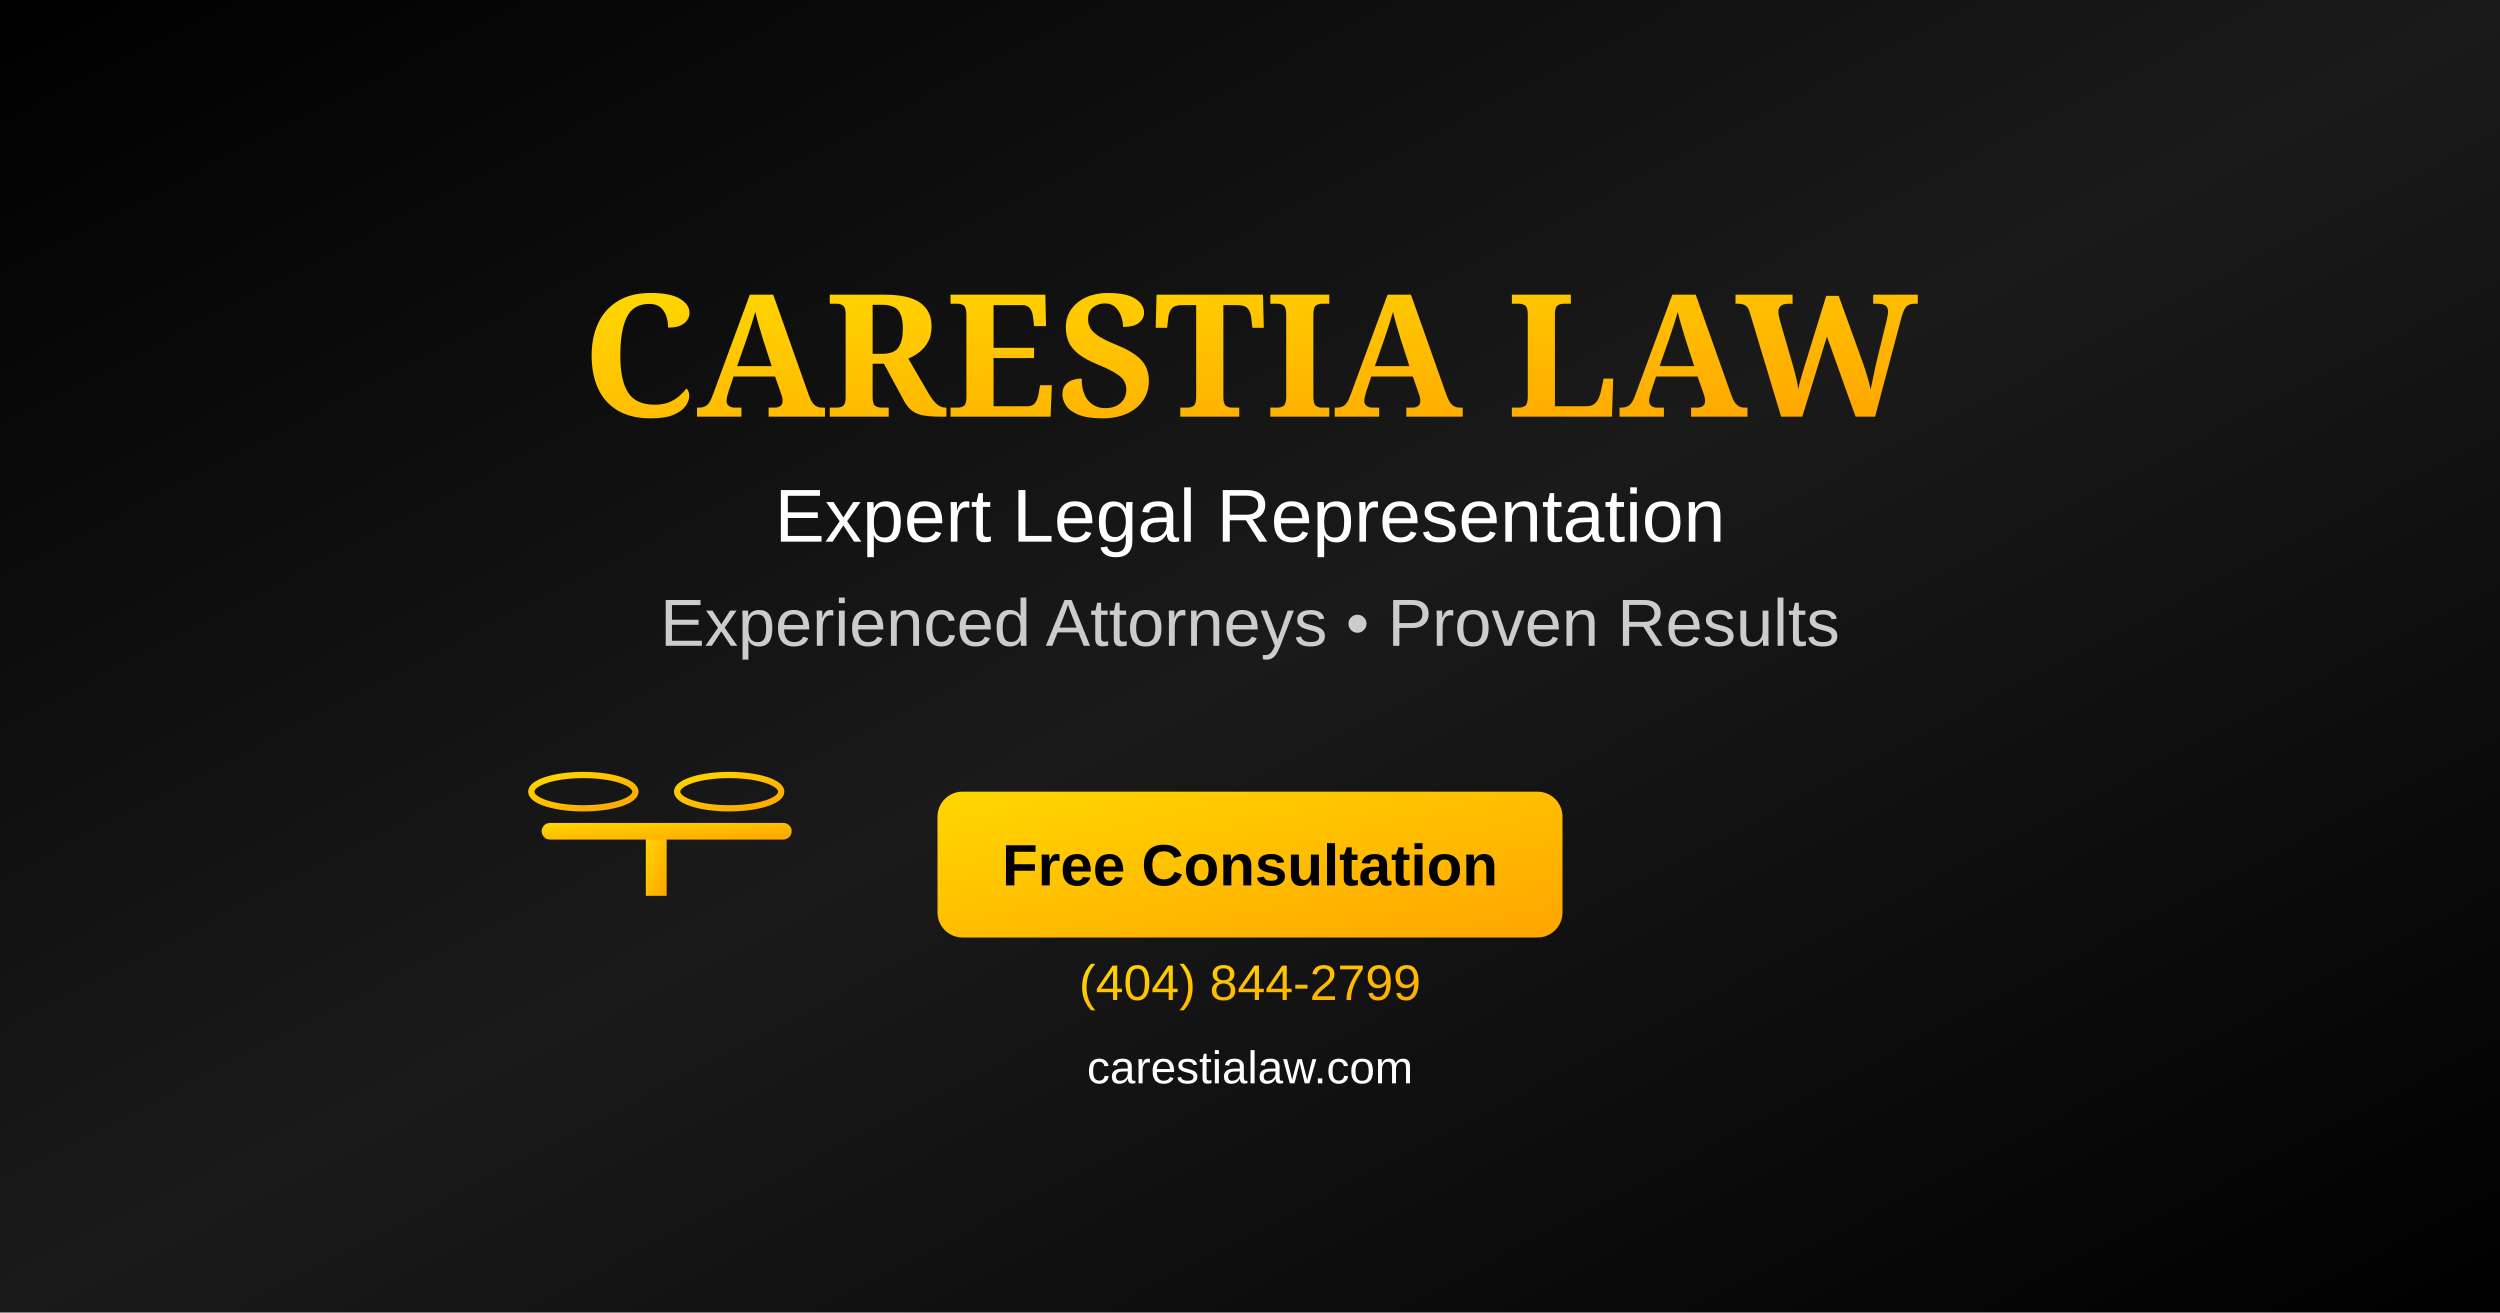
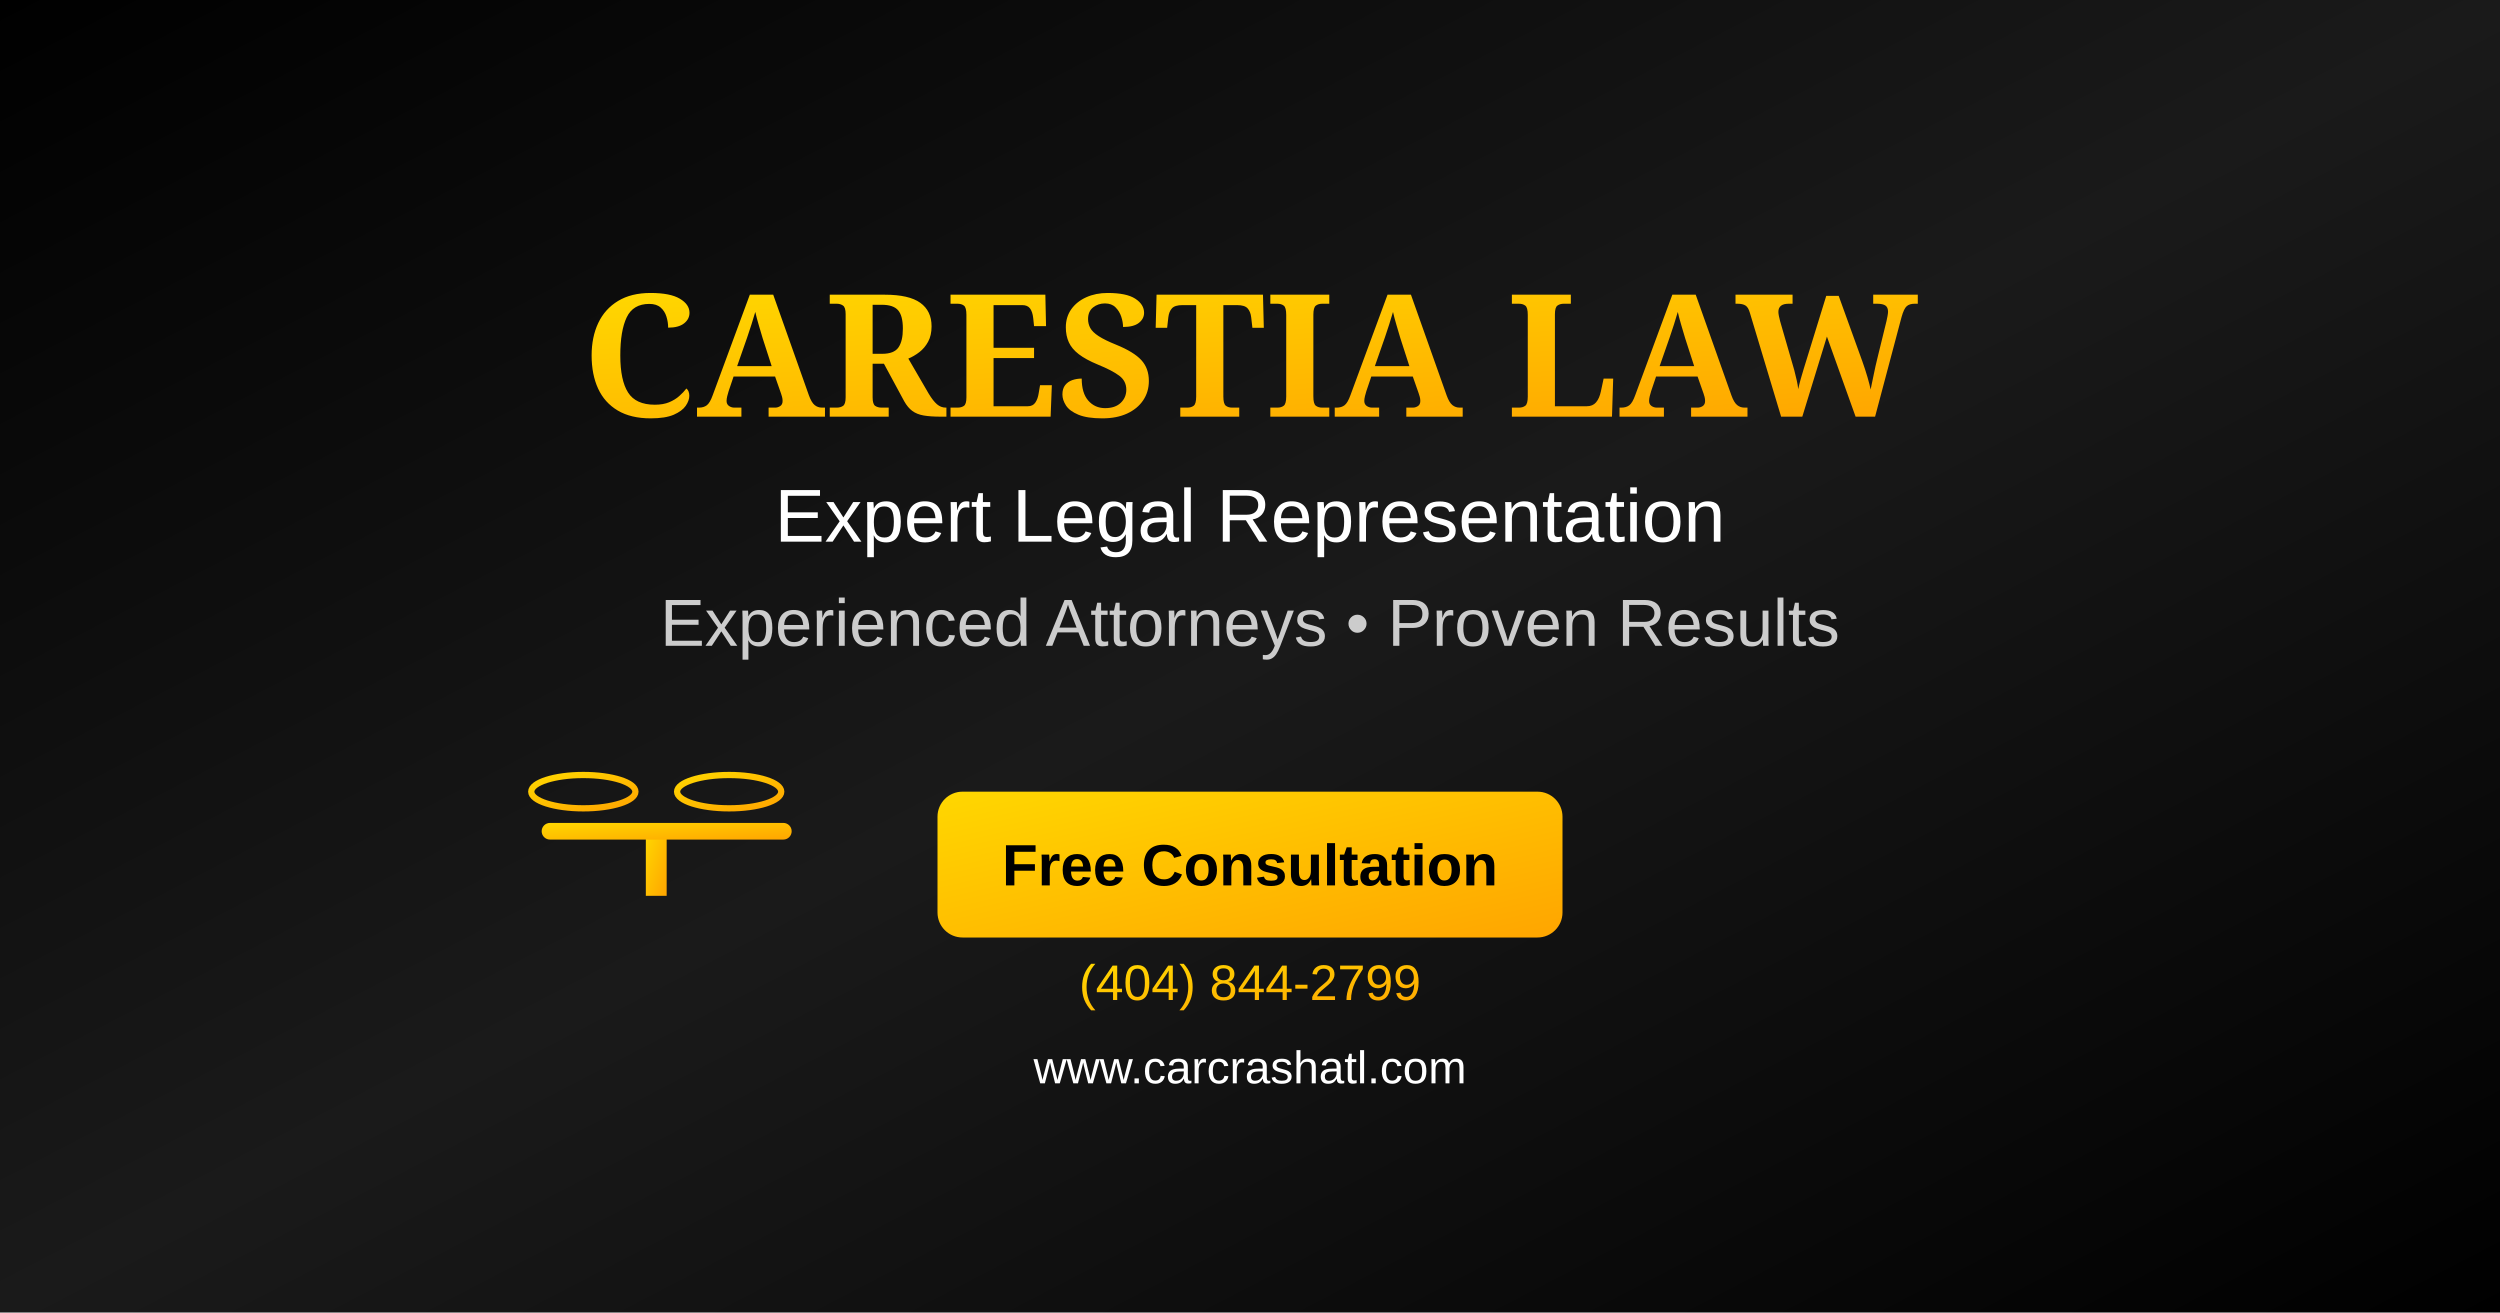
<svg xmlns="http://www.w3.org/2000/svg" width="1200" height="630">
  <defs>
    <linearGradient id="bgGrad" x1="0%" y1="0%" x2="100%" y2="100%">
      <stop offset="0%" style="stop-color:#000000;stop-opacity:1" />
      <stop offset="50%" style="stop-color:#1a1a1a;stop-opacity:1" />
      <stop offset="100%" style="stop-color:#000000;stop-opacity:1" />
    </linearGradient>
    <linearGradient id="goldGrad" x1="0%" y1="0%" x2="100%" y2="100%">
      <stop offset="0%" style="stop-color:#FFD700;stop-opacity:1" />
      <stop offset="100%" style="stop-color:#FFA500;stop-opacity:1" />
    </linearGradient>
  </defs>
  <rect width="100%" height="100%" fill="url(#bgGrad)" />
  <g transform="translate(200, 200)">
    <rect x="110" y="200" width="10" height="30" fill="url(#goldGrad)" />
    <rect x="60" y="195" width="120" height="8" fill="url(#goldGrad)" rx="4" />
    <ellipse cx="80" cy="180" rx="25" ry="8" fill="none" stroke="url(#goldGrad)" stroke-width="3" />
    <line x1="55" y1="180" x2="105" y2="180" stroke="url(#goldGrad)" stroke-width="2" />
    <line x1="80" y1="188" x2="80" y2="195" stroke="url(#goldGrad)" stroke-width="2" />
    <ellipse cx="150" cy="180" rx="25" ry="8" fill="none" stroke="url(#goldGrad)" stroke-width="3" />
    <line x1="125" y1="180" x2="175" y2="180" stroke="url(#goldGrad)" stroke-width="2" />
    <line x1="150" y1="188" x2="150" y2="195" stroke="url(#goldGrad)" stroke-width="2" />
  </g>
  <text x="600" y="200" font-family="Georgia, serif" font-size="82" fill="url(#goldGrad)" font-weight="bold" text-anchor="middle">CARESTIA LAW</text>
  <text x="600" y="260" font-family="Arial, sans-serif" font-size="36" fill="#FFFFFF" text-anchor="middle">Expert Legal Representation</text>
  <text x="600" y="310" font-family="Arial, sans-serif" font-size="32" fill="#CCCCCC" text-anchor="middle">Experienced Attorneys • Proven Results</text>
  <rect x="450" y="380" width="300" height="70" fill="url(#goldGrad)" rx="12" />
  <text x="600" y="425" font-family="Arial, sans-serif" font-size="28" fill="#000000" font-weight="bold" text-anchor="middle">Free Consultation</text>
  <text x="600" y="480" font-family="Arial, sans-serif" font-size="24" fill="url(#goldGrad)" text-anchor="middle">(404) 844-2799</text>
-   <text x="600" y="520" font-family="Arial, sans-serif" font-size="22" fill="#FFFFFF" text-anchor="middle">carestialaw.com</text>
+   <text x="600" y="520" font-family="Arial, sans-serif" font-size="22" fill="#FFFFFF" text-anchor="middle">www.carcrashatl.com</text>
</svg>
